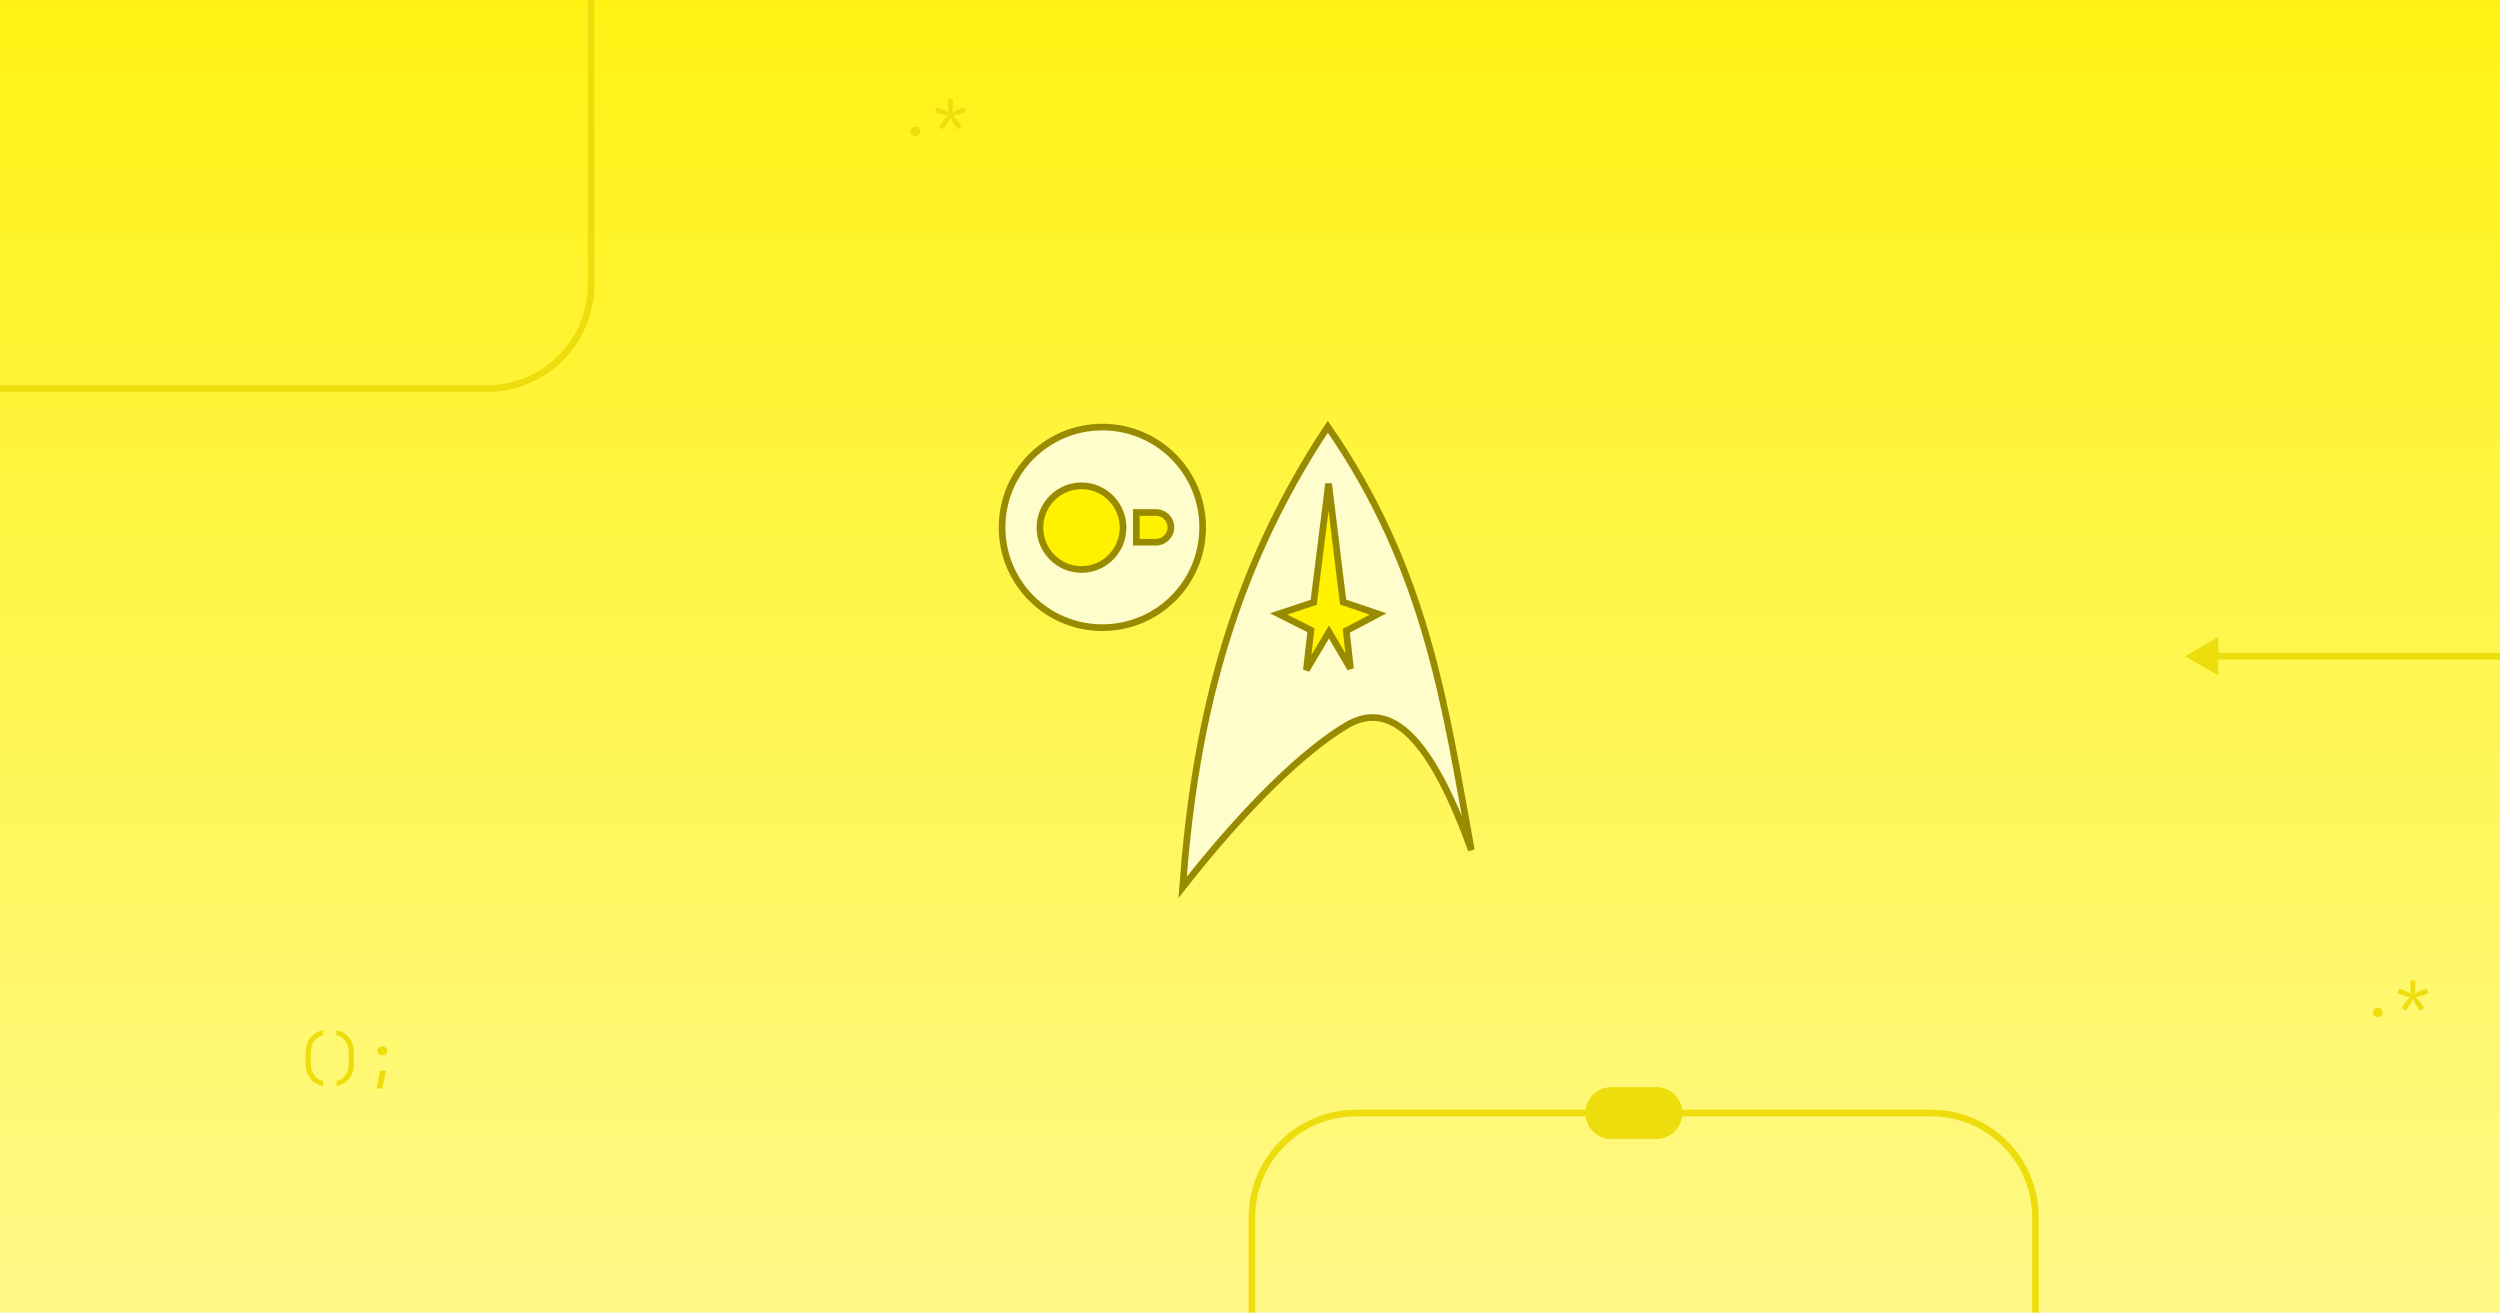
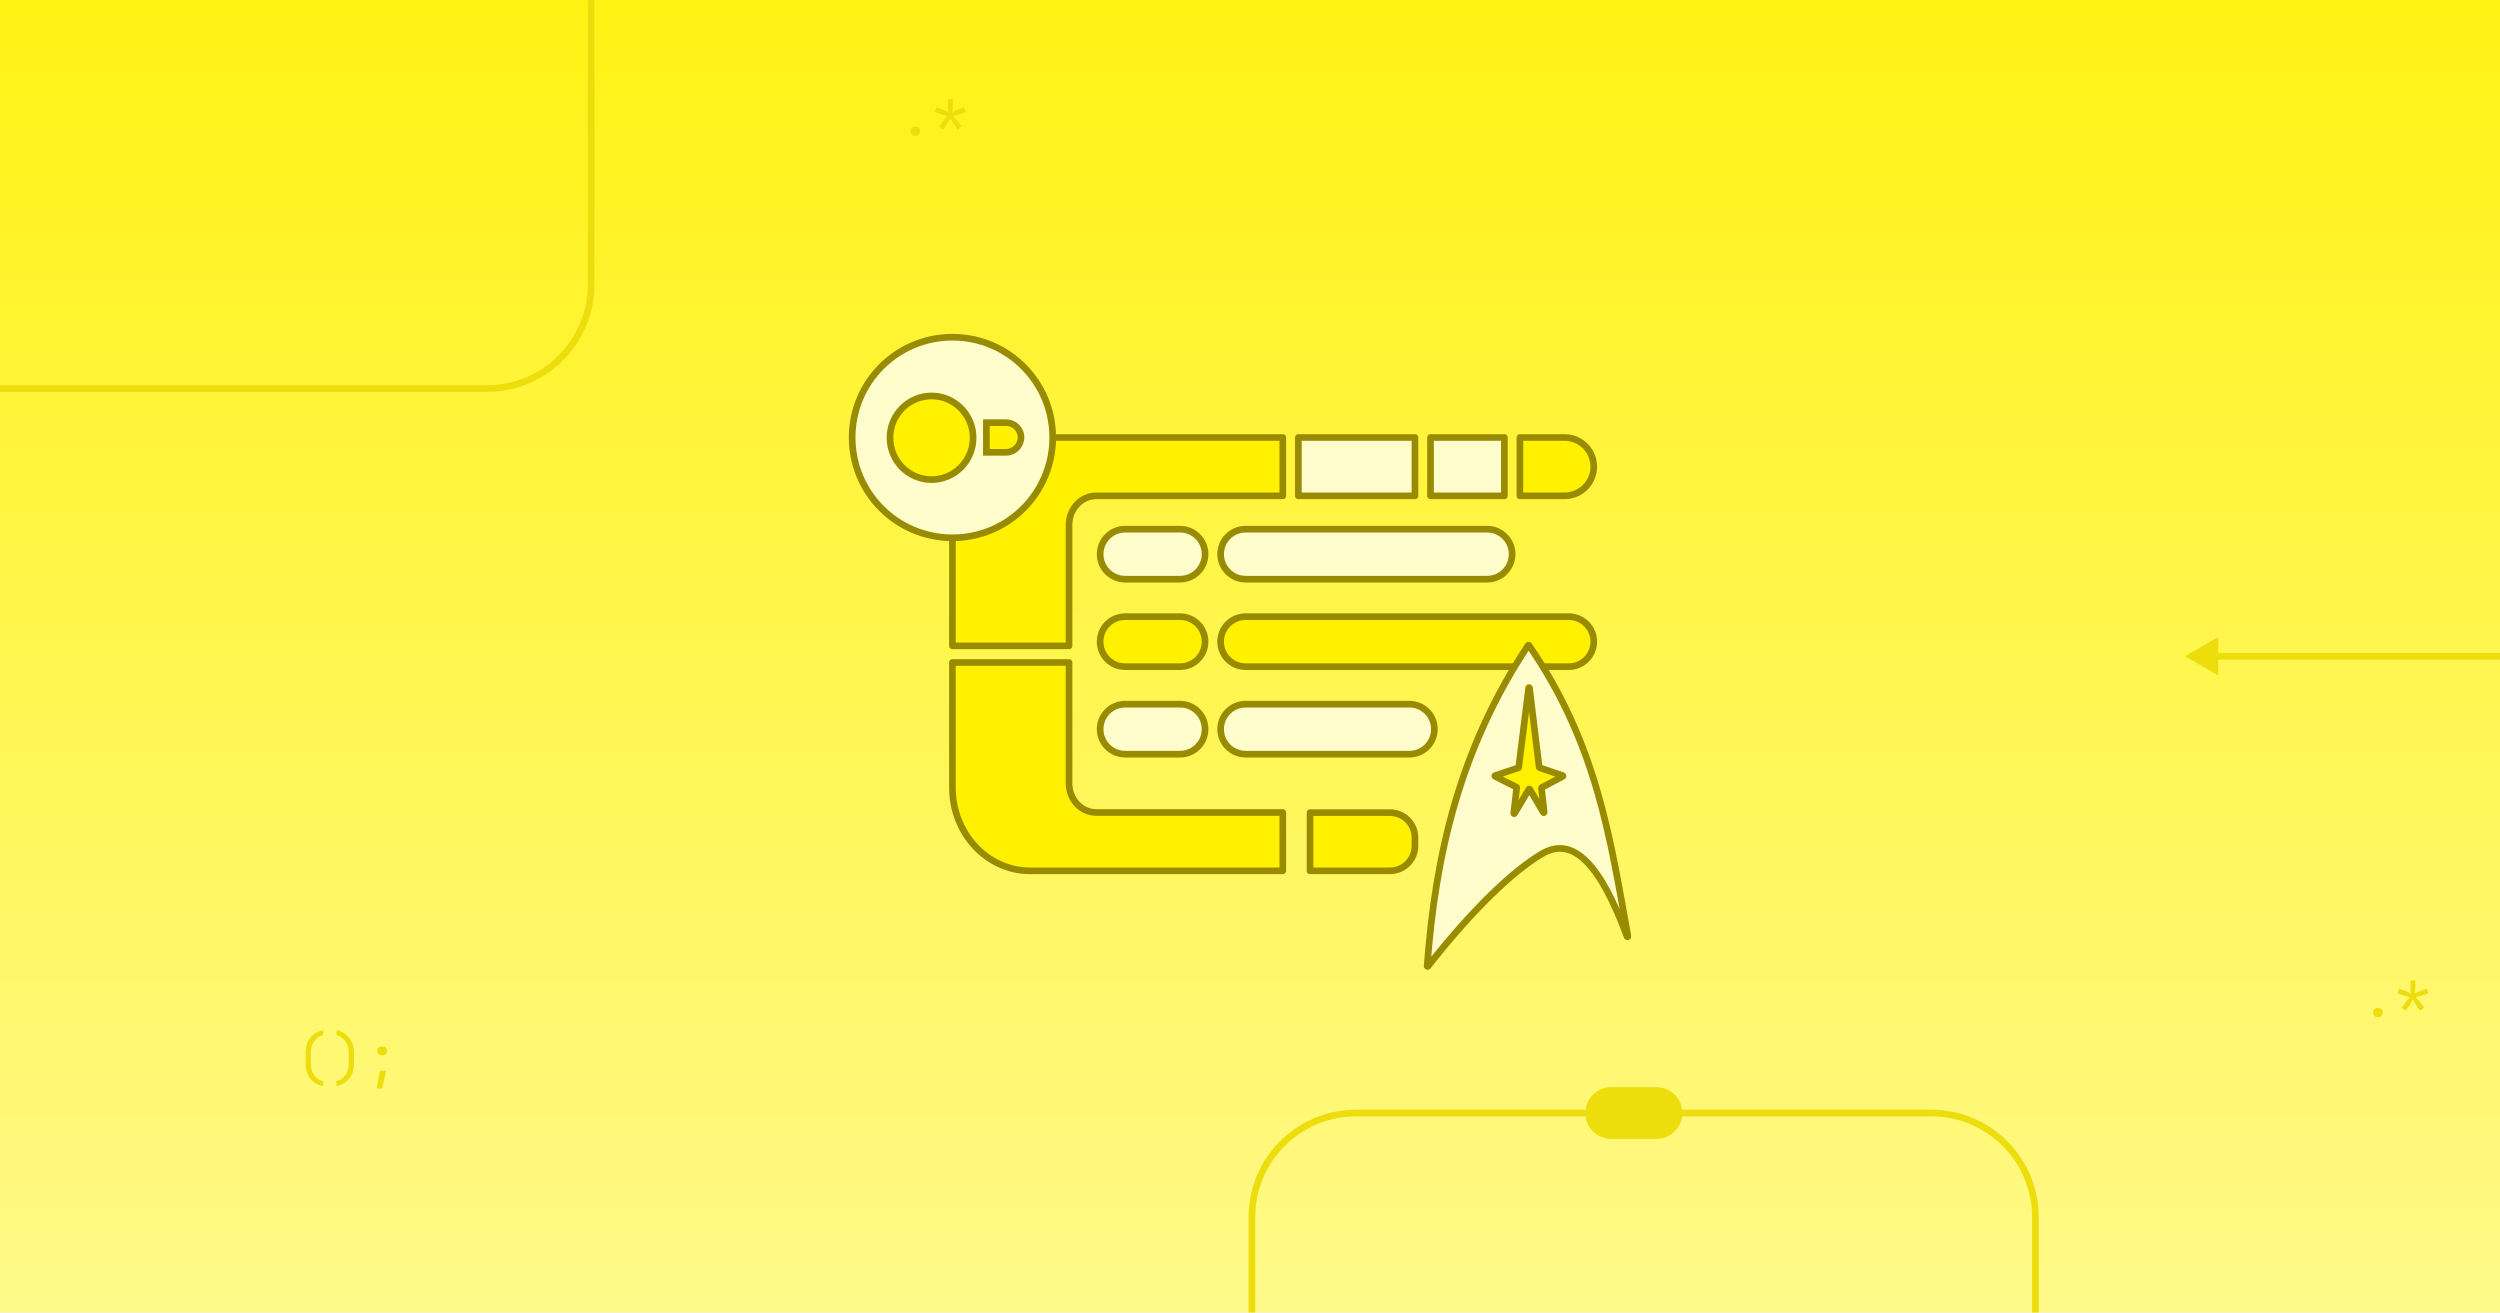
<svg xmlns="http://www.w3.org/2000/svg" width="1200" height="630" viewBox="0 0 1200 630" fill="none">
  <g clip-path="url(#clip0_21091_62130)">
    <rect width="1200" height="630" fill="url(#paint0_linear_21091_62130)" />
    <path d="M600.915 643.171L600.915 584.254C600.915 556.64 623.301 534.254 650.915 534.254L927 534.254C954.614 534.254 977 556.64 977 584.254L977 643.171" stroke-width="3.2" stroke-linecap="round" stroke-linejoin="round" stroke="#EDDD0C" />
    <path d="M283.738 -31.855L283.738 136.498C283.738 164.112 261.353 186.498 233.739 186.498L-49.241 186.5" stroke-width="3.2" stroke-linejoin="round" stroke="#EDDD0C" />
    <path d="M155.08 521.36C152.411 520.763 150.339 519.512 148.864 517.608C147.408 515.704 146.68 513.315 146.68 510.44V505.4C146.68 502.525 147.408 500.136 148.864 498.232C150.339 496.328 152.411 495.077 155.08 494.48V496.916C153.885 497.196 152.84 497.728 151.944 498.512C151.067 499.296 150.385 500.276 149.9 501.452C149.433 502.609 149.2 503.925 149.2 505.4V510.44C149.2 511.896 149.433 513.212 149.9 514.388C150.385 515.564 151.067 516.544 151.944 517.328C152.84 518.112 153.885 518.644 155.08 518.924V521.36ZM161.509 521.36V518.924C162.722 518.644 163.768 518.112 164.645 517.328C165.522 516.544 166.194 515.564 166.661 514.388C167.146 513.212 167.389 511.896 167.389 510.44V505.4C167.389 503.925 167.146 502.609 166.661 501.452C166.194 500.276 165.522 499.296 164.645 498.512C163.768 497.728 162.722 497.196 161.509 496.916V494.48C164.178 495.077 166.241 496.328 167.697 498.232C169.172 500.136 169.909 502.525 169.909 505.4V510.44C169.909 513.315 169.172 515.704 167.697 517.608C166.241 519.512 164.178 520.763 161.509 521.36ZM183.198 506.52C182.582 506.52 182.078 506.324 181.686 505.932C181.294 505.54 181.098 505.036 181.098 504.42C181.098 503.823 181.294 503.328 181.686 502.936C182.097 502.525 182.601 502.32 183.198 502.32H183.758C184.355 502.32 184.85 502.525 185.242 502.936C185.653 503.328 185.858 503.823 185.858 504.42C185.858 505.036 185.662 505.54 185.27 505.932C184.878 506.324 184.374 506.52 183.758 506.52H183.198ZM180.818 522.48L182.358 513.912H185.382L183.422 522.48H180.818Z" fill="#EDDD0C" />
    <path d="M1141.4 488.28C1140.71 488.28 1140.15 488.075 1139.72 487.664C1139.31 487.253 1139.1 486.721 1139.1 486.068C1139.1 485.377 1139.31 484.817 1139.72 484.388C1140.15 483.959 1140.71 483.744 1141.4 483.744C1142.09 483.744 1142.64 483.959 1143.05 484.388C1143.48 484.817 1143.7 485.377 1143.7 486.068C1143.7 486.721 1143.48 487.253 1143.05 487.664C1142.64 488.075 1142.09 488.28 1141.4 488.28ZM1154.75 485.116L1152.81 483.744L1154.63 481.14C1154.88 480.804 1155.2 480.393 1155.61 479.908C1156.04 479.423 1156.44 478.993 1156.82 478.62C1156.29 478.545 1155.74 478.433 1155.17 478.284C1154.59 478.135 1154.13 477.995 1153.79 477.864L1150.8 476.744L1151.58 474.532L1154.61 475.652C1154.92 475.764 1155.34 475.941 1155.87 476.184C1156.39 476.427 1156.86 476.679 1157.29 476.94C1157.2 476.455 1157.13 475.96 1157.07 475.456C1157.03 474.933 1157.01 474.495 1157.01 474.14V470.64H1159.37V474.14C1159.37 474.495 1159.34 474.933 1159.28 475.456C1159.23 475.96 1159.15 476.455 1159.06 476.94C1159.51 476.679 1159.98 476.427 1160.49 476.184C1161.01 475.941 1161.44 475.764 1161.77 475.652L1164.8 474.532L1165.58 476.744L1162.59 477.864C1162.25 477.995 1161.79 478.135 1161.21 478.284C1160.63 478.433 1160.08 478.545 1159.56 478.62C1159.93 478.993 1160.34 479.432 1160.77 479.936C1161.19 480.421 1161.52 480.823 1161.75 481.14L1163.57 483.744L1161.63 485.116L1159.81 482.484C1159.59 482.167 1159.32 481.728 1159 481.168C1158.68 480.608 1158.41 480.085 1158.19 479.6C1157.97 480.085 1157.69 480.608 1157.38 481.168C1157.06 481.709 1156.79 482.148 1156.57 482.484L1154.75 485.116Z" fill="#EDDD0C" />
    <path d="M439.4 65.28C438.709 65.28 438.149 65.075 437.72 64.664C437.309 64.253 437.104 63.721 437.104 63.068C437.104 62.377 437.309 61.817 437.72 61.388C438.149 60.959 438.709 60.744 439.4 60.744C440.091 60.744 440.641 60.959 441.052 61.388C441.481 61.817 441.696 62.377 441.696 63.068C441.696 63.721 441.481 64.253 441.052 64.664C440.641 65.075 440.091 65.28 439.4 65.28ZM452.745 62.116L450.813 60.744L452.633 58.14C452.876 57.804 453.202 57.393 453.613 56.908C454.042 56.423 454.444 55.993 454.817 55.62C454.294 55.545 453.744 55.433 453.165 55.284C452.586 55.135 452.129 54.995 451.793 54.864L448.797 53.744L449.581 51.532L452.605 52.652C452.922 52.764 453.342 52.941 453.865 53.184C454.388 53.427 454.864 53.679 455.293 53.94C455.2 53.455 455.125 52.96 455.069 52.456C455.032 51.933 455.013 51.495 455.013 51.14V47.64H457.365V51.14C457.365 51.495 457.337 51.933 457.281 52.456C457.225 52.96 457.15 53.455 457.057 53.94C457.505 53.679 457.981 53.427 458.485 53.184C459.008 52.941 459.437 52.764 459.773 52.652L462.797 51.532L463.581 53.744L460.585 54.864C460.249 54.995 459.792 55.135 459.213 55.284C458.634 55.433 458.084 55.545 457.561 55.62C457.934 55.993 458.336 56.432 458.765 56.936C459.194 57.421 459.521 57.823 459.745 58.14L461.565 60.744L459.633 62.116L457.813 59.484C457.589 59.167 457.318 58.728 457.001 58.168C456.684 57.608 456.413 57.085 456.189 56.6C455.965 57.085 455.694 57.608 455.377 58.168C455.06 58.709 454.789 59.148 454.565 59.484L452.745 62.116Z" fill="#EDDD0C" />
    <rect x="762.57" y="523.417" width="43.349" height="21.675" rx="10.837" ry="10.837" fill="#EDDD0C" stroke-width="3.2" stroke="#EDDD0C" />
    <path d="M1270.37 316.6L1271.97 316.6L1271.97 313.4L1270.37 313.4L1270.37 315L1270.37 316.6ZM1270.37 315L1270.37 313.4L1063.16 313.4L1063.16 315L1063.16 316.6L1270.37 316.6L1270.37 315ZM1048.76 315L1064.76 324.238L1064.76 305.762L1048.76 315Z" fill="#EDDD0C" />
  </g>
-   <rect x="616.383" y="238.928" width="41.985" height="94.674" fill="#FFF100" />
-   <path d="M637.344 204.815C589.413 276.907 573.247 350.316 567.648 425.931C598.73 386.327 626.087 360.367 646.184 348.308C668.371 334.994 687.48 356.053 706.26 408.044C693.799 340.197 685.183 273.802 637.344 204.815ZM637.728 232.134L644.695 289.001L661.467 294.704L646.218 302.788L648.231 320.931L637.914 303.357L627.05 321.593L629.248 302.498L613.732 294.692L630.574 289.117L637.728 232.134Z" fill-rule="evenodd" clip-rule="evenodd" fill="#FFFDCC" stroke-width="3.2" stroke="#998B00" />
-   <path d="M529.137 301.274C502.506 301.274 481 279.768 481 253.137C481 226.506 502.506 205 529.137 205C555.768 205 577.274 226.506 577.274 253.137C577.274 279.768 555.768 301.274 529.137 301.274Z" fill="#FFFDCC" stroke-width="3.2" stroke-miterlimit="10" stroke-linecap="round" stroke="#998B00" />
-   <path d="M554.877 246.006H545.434V260.257H554.877C558.792 260.257 562.045 257.004 562.045 253.088C562.045 249.144 558.792 246.006 554.877 246.006Z" fill="#FFF100" stroke-width="3.2" stroke-miterlimit="10" stroke-linecap="round" stroke="#998B00" />
-   <path d="M499.164 253.271C499.164 264.338 508.118 273.348 519.116 273.348C530.113 273.348 539.067 264.338 539.067 253.271C539.067 242.204 530.113 233.194 519.116 233.194C508.118 233.194 499.164 242.204 499.164 253.271Z" fill="#FFF100" stroke-width="3.2" stroke-miterlimit="10" stroke-linecap="round" stroke="#998B00" />
+   <path d="M457.168 310V250C457.168 227.91 473.875 210 494.481 210H615.749V238H526.197C518.986 238 513.138 244.27 513.138 252V310H457.168Z" fill="#FFF100" stroke-width="3.2" stroke-linejoin="round" stroke="#998B00" />
+   <path d="M457.168 318V378C457.168 400.09 473.875 418 494.481 418H615.749V390H526.197C518.986 390 513.138 383.73 513.138 376V318H457.168Z" fill="#FFF100" stroke-width="3.2" stroke-linejoin="round" stroke="#998B00" />
+   <rect x="623.211" y="210" width="55.97" height="28" fill="#FFFDCC" stroke-width="3.2" stroke-linejoin="round" stroke="#998B00" />
+   <rect x="686.645" y="210" width="35.447" height="28" fill="#FFFDCC" stroke-width="3.2" stroke-linejoin="round" stroke="#998B00" />
+   <path d="M729.555 210H751.002C758.734 210 765.002 216.268 765.002 224V224C765.002 231.732 758.734 238 751.002 238H729.555V210Z" fill="#FFF100" stroke-width="3.2" stroke-linejoin="round" stroke="#998B00" />
+   <rect x="528.062" y="254" width="50.373" height="24" rx="12" fill="#FFFDCC" stroke-width="3.2" stroke-linejoin="round" stroke="#998B00" />
+   <rect x="585.898" y="254" width="139.924" height="24" rx="12" fill="#FFFDCC" stroke-width="3.2" stroke-linejoin="round" stroke="#998B00" />
+   <rect x="528.062" y="296" width="50.373" height="24" rx="12" fill="#FFF100" stroke-width="3.2" stroke-linejoin="round" stroke="#998B00" />
+   <path d="M628.809 390.063H667.181C673.809 390.063 679.181 395.436 679.181 402.063V406C679.181 412.627 673.809 418 667.181 418H628.809V390.063Z" fill="#FFF100" stroke-width="3.2" stroke-linejoin="round" stroke="#998B00" />
+   <rect x="585.898" y="296" width="179.103" height="24" rx="12" fill="#FFF100" stroke-width="3.2" stroke-linejoin="round" stroke="#998B00" />
+   <rect x="528.062" y="338" width="50.373" height="24" rx="12" fill="#FFFDCC" stroke-width="3.2" stroke-linejoin="round" stroke="#998B00" />
+   <rect x="585.898" y="338" width="102.611" height="24" rx="12" fill="#FFFDCC" stroke-width="3.2" stroke-linejoin="round" stroke="#998B00" />
+   <path d="M457.168 258.137C430.537 258.137 409.031 236.631 409.031 210C409.031 183.369 430.537 161.863 457.168 161.863C483.799 161.863 505.305 183.369 505.305 210C505.305 236.631 483.799 258.137 457.168 258.137Z" fill="#FFFDCC" stroke-width="3.2" stroke-miterlimit="10" stroke-linecap="round" stroke="#998B00" />
+   <path d="M482.908 202.869H473.465V217.12H482.908C486.823 217.12 490.077 213.866 490.077 209.951C490.077 206.007 486.823 202.869 482.908 202.869Z" fill="#FFF100" stroke-width="3.2" stroke-miterlimit="10" stroke-linecap="round" stroke="#998B00" />
+   <path d="M427.195 210.134C427.195 221.201 436.149 230.211 447.147 230.211C458.145 230.211 467.098 221.201 467.098 210.134C467.098 199.067 458.145 190.057 447.147 190.057C436.149 190.057 427.195 199.067 427.195 210.134Z" fill="#FFF100" stroke-width="3.2" stroke-miterlimit="10" stroke-linecap="round" stroke="#998B00" />
+   <rect x="719.039" y="333.369" width="29.339" height="66.31" rx="0.2" fill="#FFF100" />
+   <path d="M733.856 309.721C733.776 309.604 733.601 309.605 733.523 309.723C700.294 359.929 688.984 411.047 685.033 463.691C685.018 463.888 685.271 463.981 685.393 463.826C706.944 436.38 725.909 418.372 739.864 409.979C755.04 400.851 768.155 414.788 781.009 449.529C781.095 449.76 781.454 449.675 781.41 449.433C772.943 402.821 766.579 357.143 733.856 309.721ZM733.754 330.213C733.784 329.98 734.123 329.98 734.151 330.214L738.809 368.315C738.818 368.392 738.87 368.456 738.943 368.48L750.107 372.285C750.273 372.342 750.291 372.569 750.136 372.651L740.009 378.033C739.936 378.071 739.895 378.15 739.904 378.231L741.192 389.87C741.215 390.085 740.929 390.18 740.82 389.993L734.257 378.788C734.18 378.656 733.99 378.656 733.912 378.787L726.971 390.465C726.861 390.65 726.576 390.554 726.6 390.34L728.014 378.032C728.024 377.948 727.98 377.868 727.905 377.83L717.617 372.643C717.458 372.563 717.475 372.331 717.644 372.275L728.837 368.561C728.91 368.537 728.963 368.473 728.972 368.396L733.754 330.213Z" fill-rule="evenodd" clip-rule="evenodd" fill="#FFFDCC" stroke-width="3.2" stroke="#998B00" />
  <defs>
    <linearGradient id="paint0_linear_21091_62130" x1="587" y1="-103.981" x2="587" y2="767.01" gradientUnits="userSpaceOnUse">
      <stop stop-color="#FFF100" />
      <stop offset="0.939" stop-color="#FFFA99" />
    </linearGradient>
    <clipPath id="clip0_21091_62130">
      <rect width="1200" height="630" fill="white" />
    </clipPath>
  </defs>
</svg>
